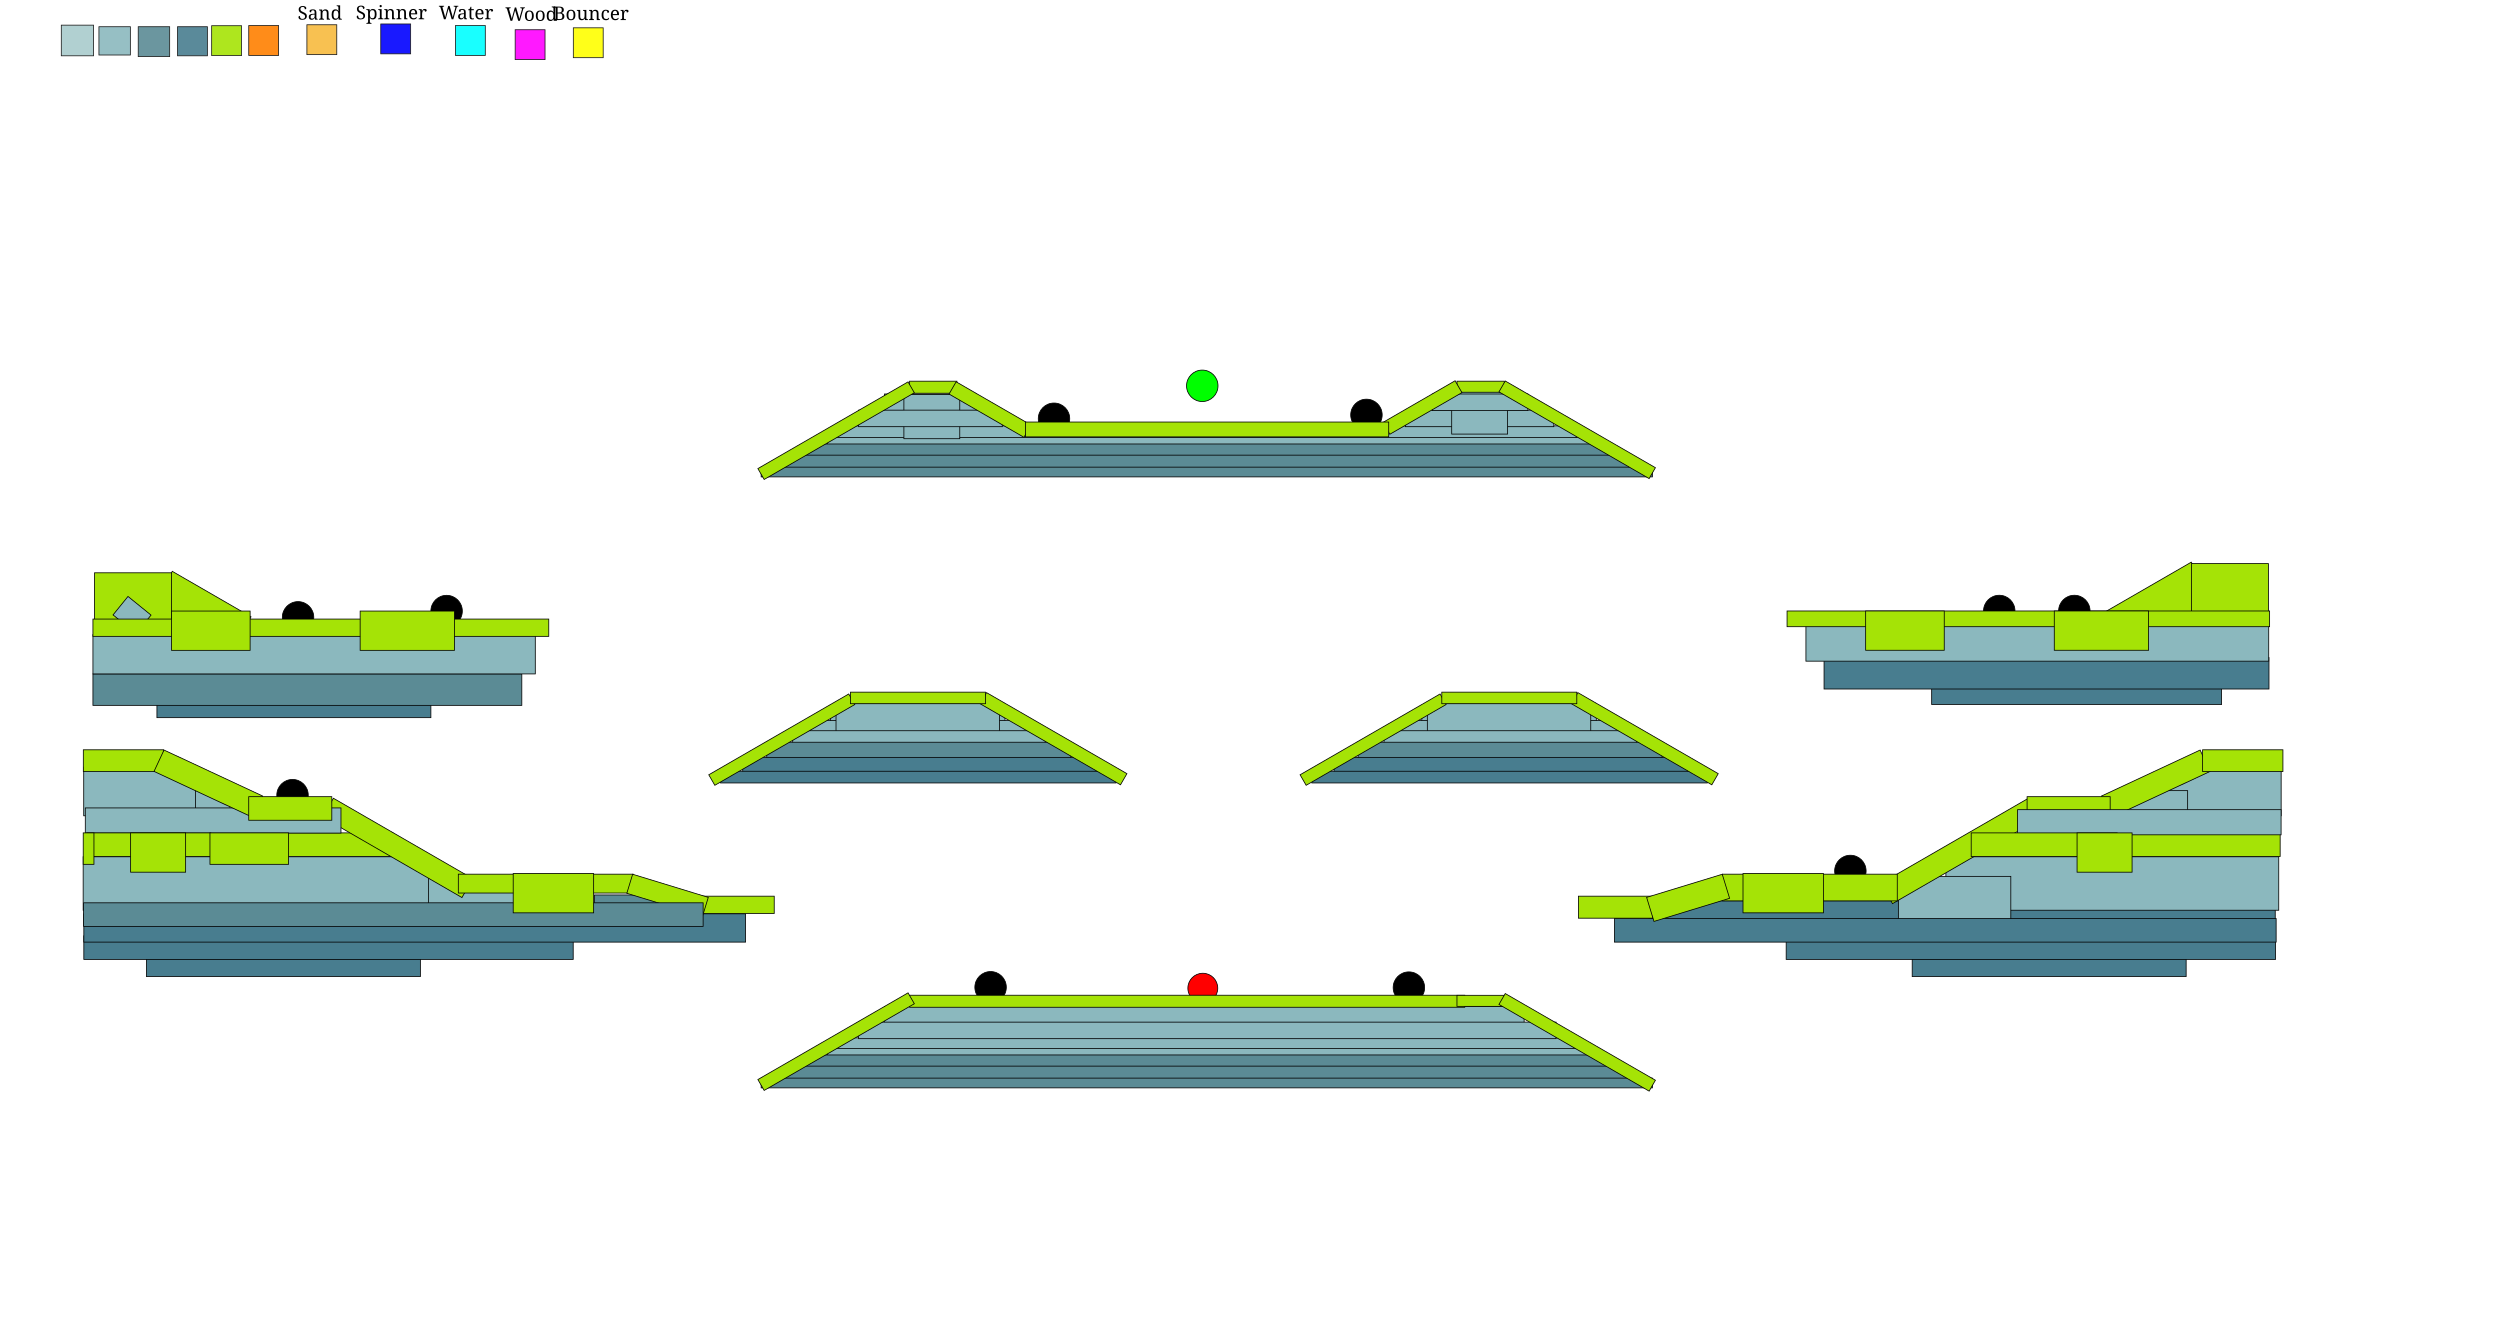
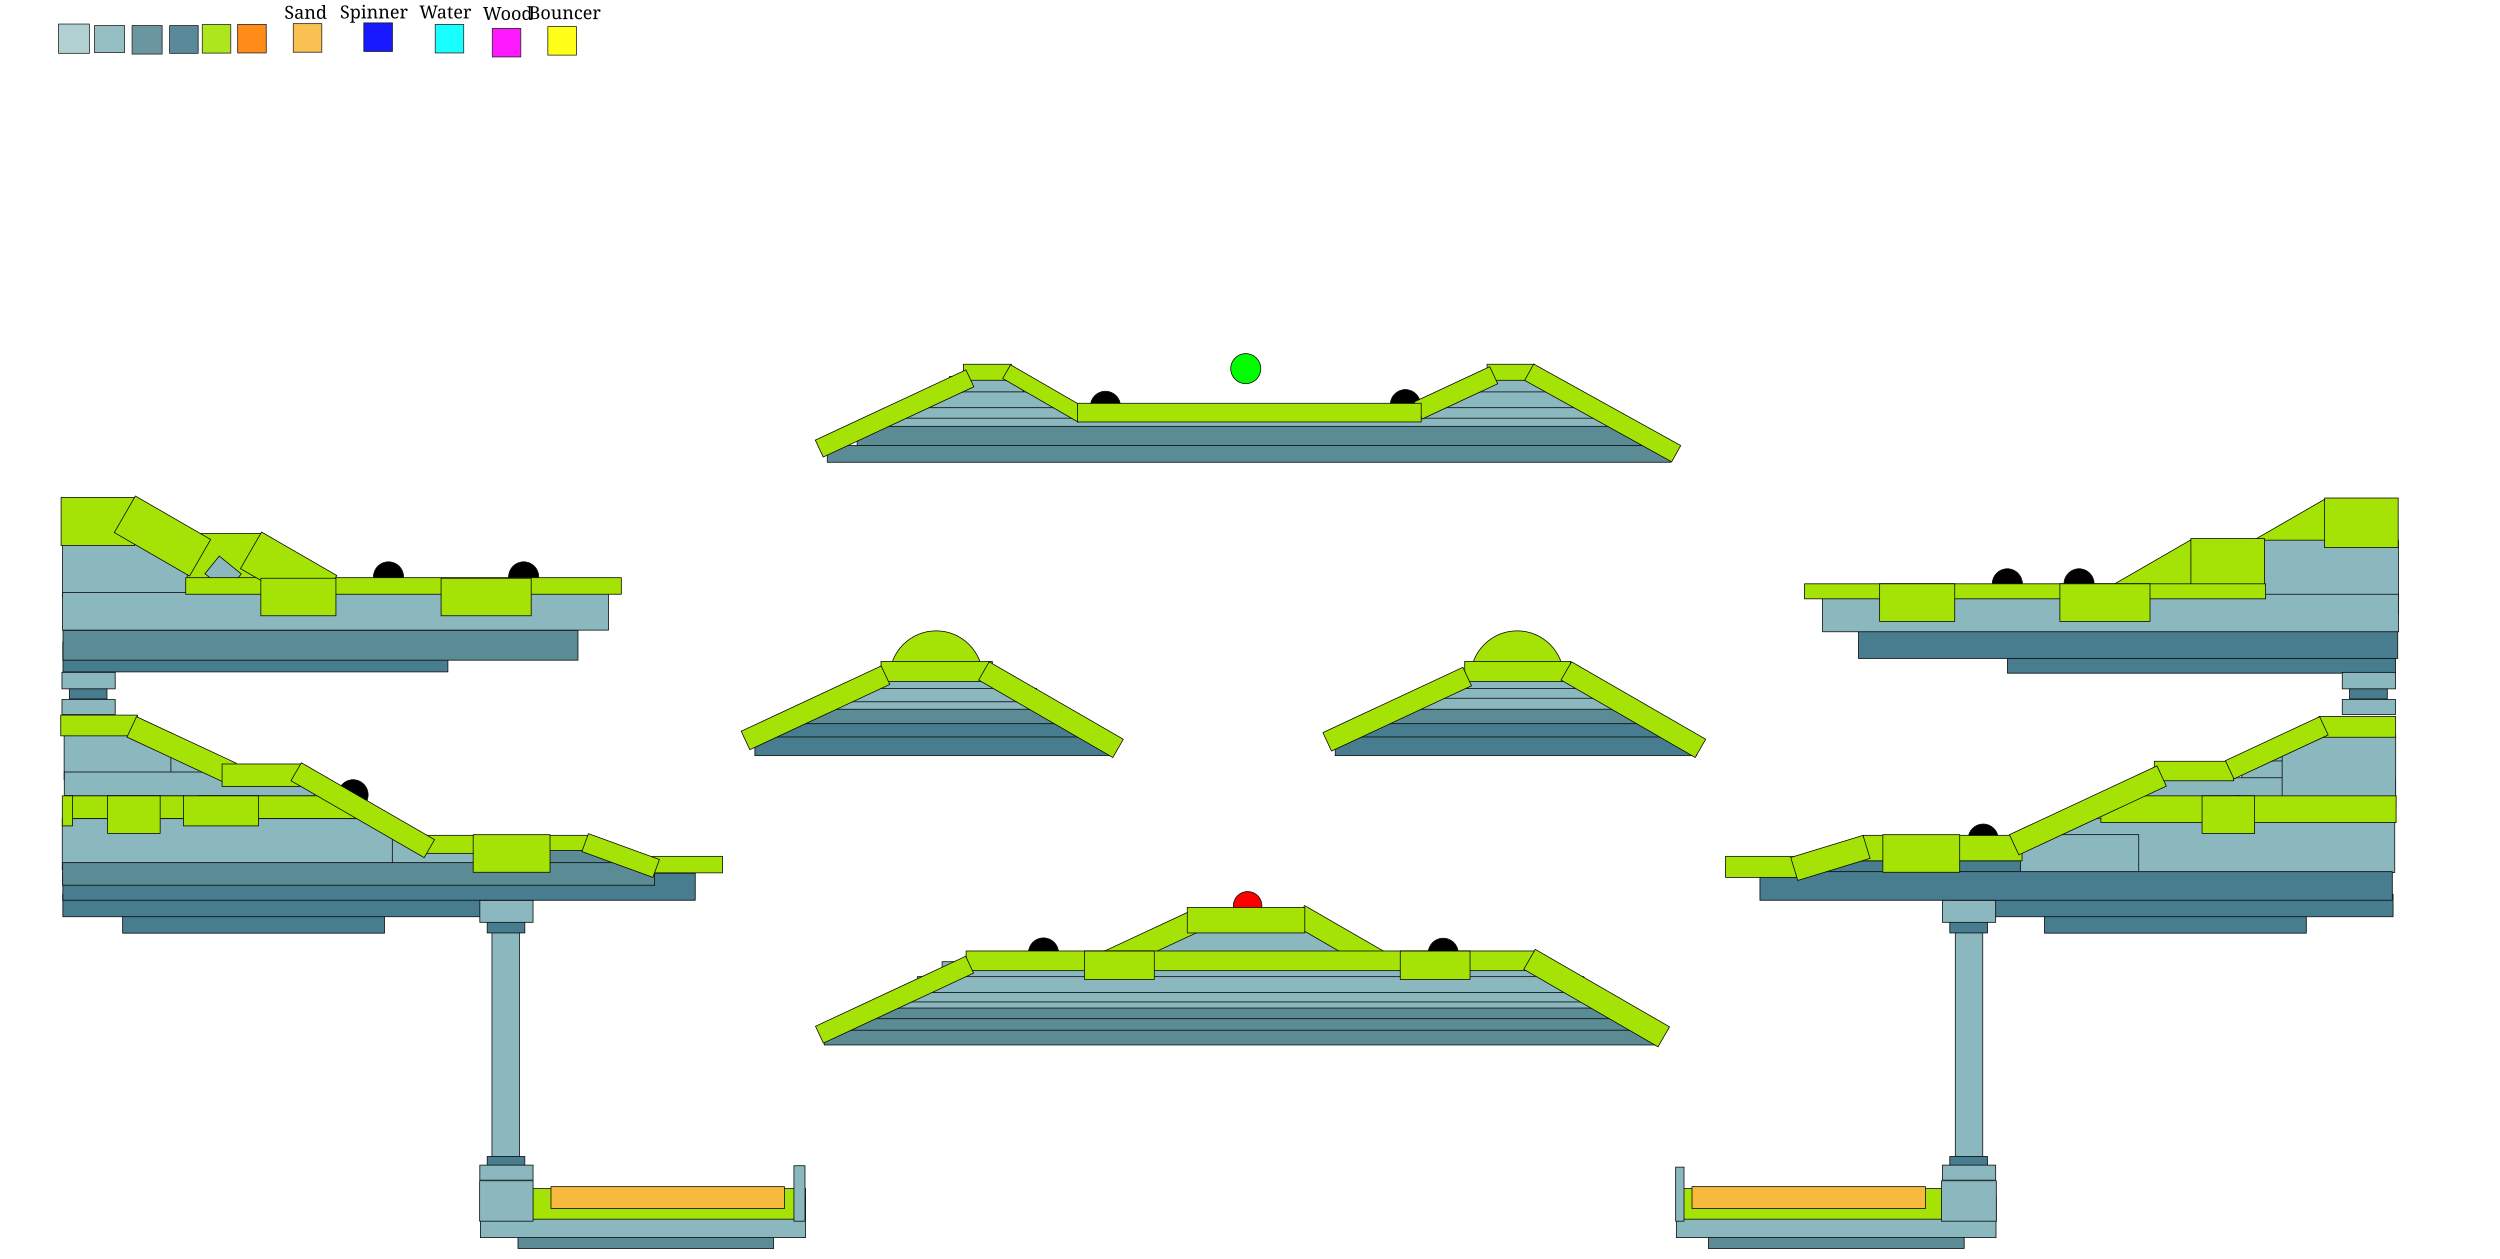
- <svg xmlns="http://www.w3.org/2000/svg" width="3181" height="1676">
+ <svg xmlns="http://www.w3.org/2000/svg" width="3329" height="1676">
  <g class="layer">
-     <rect fill="#487d8f" height="34.95" id="svg_4" stroke="#000" width="796.64" x="2098.37" y="1146.17" />
-     <rect fill="#8bb8be" height="62" id="svg_275" stroke="#000" width="142.15" x="2760.39" y="976.01" />
-     <rect fill="#8bb8be" height="48" id="svg_270" stroke="#000" width="76.86" x="2706.69" y="1006.01" />
-     <rect fill="#a5e306" height="30" id="svg_289" stroke="#000" transform="rotate(-25 2743.02 997.2)" width="138.45" x="2673.8" y="982.2" />
-     <rect fill="#8bb8be" height="68" id="svg_273" stroke="#000" width="423.52" x="2475.95" y="1090.17" />
-     <rect fill="#8bb8be" height="60.86" id="svg_269" stroke="#000" width="143.07" x="2415.49" y="1115.09" />
-     <rect fill="#a5e306" height="29.65" id="svg_274" stroke="#000" transform="rotate(-30 2494.48 1082.72)" width="216.75" x="2386.1" y="1067.9" />
-     <rect fill="#a5e306" height="26" id="svg_290" stroke="#000" width="105.71" x="2579.27" y="1013.69" />
-     <rect fill="#a5e306" height="56.2" id="svg_133" stroke="#000" transform="rotate(30 255.269 780.23)" width="115.73" x="197.4" y="752.13" />
-     <ellipse class="tree1" cx="1260.42" cy="1256.21" fill="#000000" id="svg_352" rx="20" ry="20" stroke="#000" />
-     <rect fill="#8bb8be" height="16.35" id="svg_309" stroke="#000" width="941.42" x="1064.22" y="541.86" />
-     <rect fill="#8bb8be" height="14.2" id="svg_237" stroke="#000" width="974.36" x="1052.96" y="556.78" />
-     <rect fill="#8bb8be" height="31.83" id="svg_318" stroke="#000" width="222.05" x="1056.69" y="901.61" />
-     <rect fill="#8bb8be" height="17.71" id="svg_317" stroke="#000" width="280.22" x="1030.94" y="916.79" />
-     <path d="m1063.75,894.99l207.94,0l0,38.89l-207.94,0l0,-38.89z" fill="#8bb8be" id="svg_303" opacity="undefined" stroke="#000" />
-     <rect fill="#8bb8be" height="21.06" id="svg_314" stroke="#000" width="188.74" x="1788.32" y="521.86" />
-     <rect fill="#8bb8be" height="56.35" id="svg_313" stroke="#000" width="71.09" x="1847.14" y="495.98" />
-     <rect fill="#8bb8be" height="21.06" id="svg_312" stroke="#000" width="121.68" x="1822.44" y="501.32" />
-     <rect fill="#8bb8be" height="21.06" id="svg_311" stroke="#000" width="116.98" x="1125.4" y="501.32" />
-     <rect fill="#8bb8be" height="56.35" id="svg_173" stroke="#000" width="71.09" x="1150.11" y="501.86" />
-     <rect fill="#8bb8be" height="21.06" id="svg_310" stroke="#000" width="182.86" x="1092.46" y="521.86" />
-     <rect fill="#487d8f" height="40" id="svg_267" stroke="#000" width="348.57" x="186.32" y="1202.58" />
-     <rect fill="#8bb8be" height="58" id="svg_266" stroke="#000" width="239.07" x="432.48" y="1117.95" />
-     <rect fill="#a5e306" height="56.2" id="svg_262" stroke="#000" transform="rotate(-30 2747.93 770.959)" width="125.39" x="2685.23" y="742.86" />
-     <rect fill="#a5e306" height="70" id="svg_263" stroke="#000" width="98" x="2788.32" y="717.14" />
-     <rect fill="#8bb8be" height="48" id="svg_231" stroke="#000" width="76.86" x="215.81" y="1006.01" />
-     <rect fill="#5b8b95" height="16.35" id="svg_172" stroke="#000" width="1021.95" x="1024.11" y="564.92" />
-     <rect fill="#5b8b95" height="22.26" id="svg_193" stroke="#000" width="1073.19" x="998.84" y="579.13" />
-     <rect fill="#5b8b95" height="12.41" id="svg_171" stroke="#000" width="1133.99" x="968.5" y="594.39" />
-     <rect fill="#a5e306" height="30" id="svg_104" stroke="#000" width="213.71" x="286.1" y="1059.77" />
-     <ellipse class="grass1" cx="372.2" cy="1011.77" fill="#000000" id="svg_2" rx="20" ry="20" stroke="#000" transform="matrix(1 0 0 1 0 0)" />
-     <rect fill="#8bb8be" height="68" id="svg_111" stroke="#000" width="439.52" x="105.81" y="1090.17" />
-     <rect fill="#a5e306" height="27.65" id="svg_157" stroke="#000" transform="rotate(30 505.995 1078.87)" width="204.82" x="403.58" y="1065.05" />
-     <rect fill="#8bb8be" height="62" id="svg_152" stroke="#000" width="142.15" x="106.52" y="976.01" />
-     <rect fill="#8bb8be" height="32" id="svg_116" stroke="#000" width="325.33" x="108.52" y="1028.01" />
-     <rect fill="#487d8f" height="40" id="svg_17" stroke="#000" width="368.89" x="2457.86" y="856.39" />
-     <ellipse cx="1530.46" cy="1257.38" fill="#ff0000" id="svg_56" rx="19" ry="19" stroke="#000" />
-     <ellipse class="grass1" cx="568.25" cy="777.5" fill="#000000" id="svg_5" rx="20" ry="20" stroke="#000" transform="matrix(1 0 0 1 0 0)" />
-     <ellipse class="tree1" cx="379.25" cy="785.5" fill="#000000" id="svg_3" rx="20" ry="20" stroke="#000" transform="matrix(1 0 0 1 0 0)" />
-     <rect fill="#487d8f" height="30" id="svg_89" stroke="#000" width="622.67" x="106.67" y="1190.74" />
-     <rect fill="#487d8f" height="40" id="svg_24" stroke="#000" width="348.57" x="199.68" y="873.15" />
-     <rect fill="#5b8b95" height="40" id="svg_23" stroke="#000" width="545.71" x="118.25" y="857.5" />
-     <ellipse cx="1529.77" cy="490.9" fill="#00ff00" id="svg_16" rx="20" ry="20" stroke="#000" />
-     <rect fill="#8bb8be" height="50" id="svg_10" stroke="#000" width="562.86" x="118.25" y="807.5" />
-     <rect fill="#a5e306" height="70" id="svg_134" stroke="#000" width="98" x="120.27" y="728.83" />
-     <rect fill="#8bb8be" height="30.22" id="svg_135" stroke="#000" transform="rotate(39 168.006 782.536)" width="37.73" x="149.14" y="767.43" />
-     <rect fill="#a5e306" height="22" id="svg_9" stroke="#000" width="580" x="118.25" y="787.7" />
+     <rect fill="#8bb8be" height="40.73" id="svg_94" stroke="#000" width="87.77" x="2999.72" y="998.74" />
+     <ellipse cx="1246.59" cy="902.04" fill="#a5e306" id="svg_34" rx="62" ry="62" stroke="#000" />
+     <rect fill="#8bb8be" height="46.8" id="svg_93" stroke="#000" width="303.22" x="1091.62" y="929.78" />
+     <rect fill="#8bb8be" height="319.24" id="svg_79" stroke="#000" width="36.56" x="655.1" y="1225.05" />
+     <rect fill="#487d8f" height="30" id="svg_78" stroke="#000" width="50.13" x="648.74" y="1540.02" />
+     <rect fill="#5b8b95" height="20.44" id="svg_72" stroke="#000" width="340.46" x="689.74" y="1641.98" />
+     <rect fill="#a5e306" height="56.2" id="svg_262" stroke="#000" transform="rotate(-30 2877.01 774.595)" width="125.39" x="2814.31" y="746.5" />
+     <rect fill="#a5e306" height="56.2" id="svg_19" stroke="#000" transform="rotate(-30 3055.01 720.595)" width="125.39" x="2992.31" y="692.5" />
+     <rect fill="#8bb8be" height="56.35" id="svg_173" stroke="#000" width="94.73" x="1268.28" y="501.86" />
+     <rect fill="#8bb8be" height="56.35" id="svg_313" stroke="#000" width="98.37" x="1963.5" y="499.62" />
+     <rect fill="#8bb8be" height="28.15" id="svg_42" stroke="#000" width="253.29" x="1537.9" y="1239.45" />
+     <rect fill="#8bb8be" height="40.73" id="svg_270" stroke="#000" width="87.77" x="2985.17" y="1013.28" />
+     <rect fill="#8bb8be" height="26.55" id="svg_276" stroke="#000" width="342.6" x="2847.43" y="1035.69" />
+     <rect fill="#8bb8be" height="48" id="svg_231" stroke="#000" width="76.86" x="192.87" y="1006.01" />
+     <rect fill="#8bb8be" height="62" id="svg_152" stroke="#000" width="142.15" x="85.39" y="976.01" />
+     <rect fill="#8bb8be" height="32" id="svg_116" stroke="#000" width="333.33" x="85.57" y="1028.01" />
+     <rect fill="#8bb8be" height="98" id="svg_25" stroke="#000" width="194.86" x="2998.94" y="719.27" />
+     <rect fill="#a5e306" height="66" id="svg_20" stroke="#000" width="98" x="3095.4" y="663.14" />
+     <rect fill="#8bb8be" height="74" id="svg_14" stroke="#000" width="174.86" x="83.33" y="721.06" />
+     <rect fill="#a5e306" height="64" id="svg_7" stroke="#000" width="98" x="81.35" y="662.39" />
+     <rect fill="#487d8f" height="34.95" id="svg_4" stroke="#000" width="796.64" x="2387.76" y="1146.17" />
+     <rect fill="#8bb8be" height="96.36" id="svg_275" stroke="#000" width="151.24" x="3038.87" y="979.65" />
+     <rect fill="#8bb8be" height="71.64" id="svg_273" stroke="#000" width="448.98" x="2739.88" y="1090.17" />
+     <rect fill="#8bb8be" height="60.86" id="svg_269" stroke="#000" width="157.62" x="2690.34" y="1111.45" />
+     <rect fill="#a5e306" height="26" id="svg_290" stroke="#000" width="105.71" x="2868.67" y="1013.69" />
+     <rect fill="#a5e306" height="29.65" id="svg_39" stroke="#000" transform="rotate(-25 1495.87 1271.08)" width="216.75" x="1387.5" y="1256.26" />
+     <ellipse class="grass2" cx="1389.5" cy="1268.94" fill="#000000" id="svg_352" rx="20" ry="20" stroke="#000" transform="matrix(1 0 0 1 0 0)" />
+     <rect fill="#8bb8be" height="23.63" id="svg_309" stroke="#000" width="941.42" x="1193.3" y="541.86" />
+     <rect fill="#8bb8be" height="23.29" id="svg_237" stroke="#000" width="974.36" x="1182.04" y="556.83" />
+     <rect fill="#8bb8be" height="31.83" id="svg_318" stroke="#000" width="203.87" x="1147.67" y="901.61" />
+     <rect fill="#8bb8be" height="17.71" id="svg_317" stroke="#000" width="256.59" x="1123.74" y="916.79" />
+     <rect fill="#8bb8be" height="21.06" id="svg_314" stroke="#000" width="188.74" x="1917.4" y="521.86" />
+     <rect fill="#8bb8be" height="21.06" id="svg_311" stroke="#000" width="97.88" x="1264.48" y="501.32" />
+     <rect fill="#8bb8be" height="21.06" id="svg_310" stroke="#000" width="175.59" x="1228.81" y="521.86" />
+     <rect fill="#487d8f" height="40" id="svg_267" stroke="#000" width="348.57" x="163.38" y="1202.58" />
+     <rect fill="#8bb8be" height="58" id="svg_266" stroke="#000" width="239.07" x="409.54" y="1117.95" />
+     <rect fill="#a5e306" height="70" id="svg_263" stroke="#000" width="98" x="2917.4" y="717.14" />
+     <rect fill="#5b8b95" height="32.72" id="svg_172" stroke="#000" width="1042.86" x="1141.38" y="567.69" />
+     <rect fill="#5b8b95" height="22.26" id="svg_193" stroke="#000" width="1123.19" x="1101.56" y="593.25" />
+     <rect fill="#a5e306" height="30" id="svg_104" stroke="#000" width="213.71" x="263.16" y="1059.77" />
+     <ellipse class="grass2" cx="470.16" cy="1058.31" fill="#000000" id="svg_2" rx="20" ry="20" stroke="#000" />
+     <rect fill="#8bb8be" height="68" id="svg_111" stroke="#000" width="439.52" x="82.87" y="1090.17" />
+     <rect fill="#487d8f" height="40" id="svg_17" stroke="#000" width="516.89" x="2673.14" y="856.39" />
+     <ellipse cx="1661.36" cy="1206.24" fill="#ff0000" id="svg_56" rx="19" ry="19" stroke="#000" />
+     <ellipse class="grass1" cx="697.33" cy="768.15" fill="#000000" id="svg_5" rx="20" ry="20" stroke="#000" />
+     <ellipse class="tree1" cx="517.33" cy="768.15" fill="#000000" id="svg_3" rx="20" ry="20" stroke="#000" />
+     <rect fill="#487d8f" height="30" id="svg_89" stroke="#000" width="622.67" x="83.72" y="1190.74" />
+     <rect fill="#487d8f" height="40" id="svg_24" stroke="#000" width="512.57" x="83.86" y="854.71" />
+     <rect fill="#5b8b95" height="40" id="svg_23" stroke="#000" width="685.71" x="83.92" y="839.06" />
+     <ellipse cx="1658.85" cy="490.9" fill="#00ff00" id="svg_16" rx="20" ry="20" stroke="#000" />
+     <rect fill="#8bb8be" height="50" id="svg_10" stroke="#000" width="726.86" x="83.33" y="789.06" />
+     <rect fill="#a5e306" height="70" id="svg_134" stroke="#000" width="98" x="249.35" y="710.39" />
+     <rect fill="#8bb8be" height="30.22" id="svg_135" stroke="#000" transform="rotate(39 297.086 764.097)" width="37.73" x="278.22" y="748.99" />
+     <rect fill="#a5e306" height="22" id="svg_9" stroke="#000" width="580" x="247.33" y="769.26" />
    <rect fill="#5b8b95" height="38" id="svg_11" opacity="0.9" stroke="#000" width="40" x="175.88" y="34" />
    <rect fill="#487d8f" height="37" id="svg_15" opacity="0.9" stroke="#000" width="38" x="225.88" y="34" />
    <rect fill="#8bb8be" height="36" id="svg_21" opacity="0.9" stroke="#000" width="40" x="125.88" y="34" />
    <rect fill="#a5e306" height="38" id="svg_22" opacity="0.9" stroke="#000" width="38" x="269.32" y="32.71" />
-     <rect fill="#a5e306" height="50" id="svg_35" stroke="#000" width="100" x="218.25" y="777.5" />
    <rect fill="#a8cbcc" height="39" id="svg_1" opacity="0.9" stroke="#000" width="41" x="78" y="32" />
-     <rect fill="#a5e306" height="30" id="svg_13" stroke="#000" width="157.71" x="110.48" y="1059.77" />
-     <rect fill="#a5e306" height="50" id="svg_26" stroke="#000" width="120" x="458.25" y="777.5" />
-     <rect fill="#a5e306" height="40" id="svg_44" stroke="#000" width="13.65" x="105.89" y="1059.77" />
+     <rect fill="#a5e306" height="30" id="svg_13" stroke="#000" width="157.71" x="87.54" y="1059.77" />
+     <rect fill="#a5e306" height="50" id="svg_26" stroke="#000" width="120" x="587.33" y="769.97" />
+     <rect fill="#a5e306" height="40" id="svg_44" stroke="#000" width="13.65" x="82.95" y="1059.77" />
    <rect fill="#ff7f00" height="38" id="svg_30" opacity="0.9" stroke="#000" width="38" x="316.5" y="32.5" />
    <rect fill="#f7ba3e" height="38" id="svg_159" opacity="0.9" stroke="#000" width="38" x="390.5" y="31.5" />
    <text fill="#000000" font-family="Serif" font-size="24" id="svg_160" stroke="#000" stroke-width="0" text-anchor="middle" x="407" xml:space="preserve" y="25">Sand</text>
    <rect fill="#0000ff" height="38" id="svg_161" opacity="0.9" stroke="#000" width="38" x="484.5" y="30.5" />
    <text fill="#000000" font-family="Serif" font-size="24" id="svg_162" stroke="#000" stroke-width="0" text-anchor="middle" x="498" xml:space="preserve" y="24.5">Spinner</text>
    <rect fill="#00ffff" height="38" id="svg_164" opacity="0.9" stroke="#000" width="38" x="579.5" y="32.5" />
    <text fill="#000000" font-family="Serif" font-size="24" id="svg_165" stroke="#000" stroke-width="0" text-anchor="middle" x="593.01" xml:space="preserve" y="24.5">Water</text>
    <rect fill="#ff00ff" height="38" id="svg_166" opacity="0.9" stroke="#000" width="38" x="655.5" y="37.83" />
    <text fill="#000000" font-family="Serif" font-size="24" id="svg_167" stroke="#000" stroke-width="0" text-anchor="middle" x="676.01" xml:space="preserve" y="26.5">Wood</text>
    <rect fill="#ffff00" height="38" id="svg_168" opacity="0.9" stroke="#000" width="38" x="729.5" y="35.39" />
    <text fill="#000000" font-family="Serif" font-size="24" id="svg_169" stroke="#000" stroke-width="0" text-anchor="middle" x="752" xml:space="preserve" y="25.5">Bouncer</text>
-     <rect fill="#a5e306" height="50" id="svg_45" stroke="#000" width="70" x="166.2" y="1059.77" />
-     <ellipse class="grass1" cx="2639.39" cy="777.41" fill="#000000" id="svg_57" rx="20" ry="20" stroke="#000" />
-     <ellipse class="tree1" cx="2543.86" cy="777.41" fill="#000000" id="svg_58" rx="20" ry="20" stroke="#000" transform="matrix(1 0 0 1 0 0)" />
-     <rect fill="#487d8f" height="40" id="svg_59" stroke="#000" width="566.13" x="2320.92" y="836.7" />
-     <rect fill="#8bb8be" height="50" id="svg_61" stroke="#000" width="588.86" x="2297.86" y="791.27" />
-     <rect fill="#a5e306" height="20" id="svg_62" stroke="#000" width="614" x="2273.86" y="777.41" />
-     <rect fill="#a5e306" height="50" id="svg_63" stroke="#000" width="100" x="2373.86" y="777.41" />
-     <rect fill="#a5e306" height="50" id="svg_64" stroke="#000" width="120" x="2613.86" y="777.41" />
-     <rect fill="#487d8f" height="36" id="svg_96" stroke="#000" width="842" x="106.68" y="1162.74" />
-     <rect fill="#a5e306" height="24" id="svg_101" stroke="#000" width="222.52" x="583.16" y="1112.3" />
-     <rect fill="#5b8b95" height="30" id="svg_102" stroke="#000" width="78.29" x="756.39" y="1138.74" />
-     <rect fill="#a5e306" height="40" id="svg_105" stroke="#000" width="100" x="267.15" y="1059.77" />
-     <rect fill="#a5e306" height="22" id="svg_108" stroke="#000" width="94.52" x="890.6" y="1140.3" />
-     <rect fill="#a5e306" height="25.34" id="svg_110" stroke="#000" transform="rotate(17 849.383 1139.23)" width="100.63" x="799.07" y="1126.56" />
-     <rect fill="#5b8b95" height="30" id="svg_8" stroke="#000" width="788.28" x="106.38" y="1148.74" />
-     <rect fill="#a5e306" height="27.65" id="svg_153" stroke="#000" width="102.19" x="106.01" y="954.04" />
-     <rect fill="#a5e306" height="30" id="svg_155" stroke="#000" transform="rotate(25 265.074 997.2)" width="138.45" x="195.85" y="982.2" />
-     <rect fill="#a5e306" height="30" id="svg_156" stroke="#000" width="105.71" x="316.48" y="1013.69" />
-     <ellipse class="tree2" cx="1738.67" cy="527.92" fill="#000000" id="svg_175" rx="20" ry="20" stroke="#000" transform="matrix(1 0 0 1 0 0)" />
-     <ellipse class="tree2" cx="1341.11" cy="532.81" fill="#000000" id="svg_176" rx="20" ry="20" stroke="#000" />
-     <rect fill="#a5e306" height="15.31" id="svg_177" stroke="#000" width="60.22" x="1157.37" y="485.03" />
-     <rect fill="#a5e306" height="50" id="svg_179" stroke="#000" width="102.35" x="653" y="1111.5" />
-     <rect fill="#a5e306" height="18.02" id="svg_182" stroke="#000" transform="rotate(30 1259.73 521.135)" width="110.07" x="1204.69" y="512.12" />
-     <rect fill="#a5e306" height="14.07" id="svg_235" stroke="#000" width="60.22" x="1853.84" y="485.03" />
-     <rect fill="#a5e306" height="17.43" id="svg_234" stroke="#000" transform="rotate(-30 1809.93 518.507)" width="105.99" x="1756.93" y="509.79" />
-     <rect fill="#a5e306" height="16" id="svg_236" stroke="#000" transform="rotate(30 2006.81 546.871)" width="220.64" x="1896.49" y="538.87" />
-     <ellipse class="grass1" cx="1792.67" cy="1256.63" fill="#000000" id="svg_248" rx="20" ry="20" stroke="#000" transform="matrix(1 0 0 1 0 0)" />
-     <rect fill="#487d8f" height="40" id="svg_268" stroke="#000" width="348.57" x="2433.08" y="1202.58" />
-     <rect fill="#a5e306" height="30" id="svg_271" stroke="#000" width="213.71" x="2687.56" y="1059.77" />
-     <ellipse class="grass2" cx="2354.42" cy="1108.21" fill="#000000" id="svg_272" rx="20" ry="20" stroke="#000" transform="matrix(1 0 0 1 0 0)" />
-     <rect fill="#8bb8be" height="32" id="svg_276" stroke="#000" width="335.33" x="2567.13" y="1030.23" />
-     <rect fill="#a5e306" height="30" id="svg_278" stroke="#000" width="185.71" x="2508.15" y="1059.77" />
-     <rect fill="#487d8f" height="30" id="svg_277" stroke="#000" width="622.67" x="2272.73" y="1190.74" />
-     <rect fill="#a5e306" height="50" id="svg_280" stroke="#000" width="70" x="2642.86" y="1059.77" />
-     <rect fill="#487d8f" height="30" id="svg_281" stroke="#000" width="842" x="2054.16" y="1168.74" />
-     <rect fill="#a5e306" height="34" id="svg_282" stroke="#000" width="222.52" x="2191.56" y="1112.3" />
-     <rect fill="#a5e306" height="28" id="svg_285" stroke="#000" width="94.52" x="2008.37" y="1140.3" />
-     <rect fill="#a5e306" height="32" id="svg_286" stroke="#000" transform="rotate(-17 2147.95 1142.42)" width="100.63" x="2097.64" y="1126.41" />
-     <rect fill="#a5e306" height="27.65" id="svg_288" stroke="#000" width="102.19" x="2802.6" y="954.04" />
-     <rect fill="#a5e306" height="50" id="svg_291" stroke="#000" width="102.35" x="2217.8" y="1111.5" />
-     <rect fill="#8bb8be" height="17.71" id="svg_300" stroke="#000" width="321.4" x="1008.59" y="929.78" />
-     <rect fill="#5b8b95" height="30.59" id="svg_301" stroke="#000" width="386.89" x="975.58" y="944.41" />
-     <rect fill="#487d8f" height="23.14" id="svg_302" stroke="#000" width="449.88" x="945.03" y="963.69" />
-     <rect fill="#487d8f" height="14.9" id="svg_304" stroke="#000" width="503.21" x="916.8" y="981.34" />
-     <rect fill="#a5e306" height="16.36" id="svg_305" stroke="#000" transform="rotate(30 1340.5 939.941)" width="206.25" x="1237.37" y="931.76" />
-     <rect fill="#a5e306" height="15.46" id="svg_306" stroke="#000" transform="rotate(-30 994.74 941.108)" width="205.66" x="891.91" y="933.38" />
-     <rect fill="#a5e306" height="14.71" id="svg_307" stroke="#000" width="171.77" x="1082.16" y="880.7" />
-     <rect fill="#8bb8be" height="31.83" id="svg_319" stroke="#000" width="222.05" x="1809.08" y="901.61" />
-     <rect fill="#8bb8be" height="17.71" id="svg_320" stroke="#000" width="280.22" x="1783.33" y="916.79" />
-     <path d="m1816.14,894.99l207.93,0l0,38.89l-207.93,0l0,-38.89z" fill="#8bb8be" id="svg_321" opacity="undefined" stroke="#000" />
-     <rect fill="#8bb8be" height="17.71" id="svg_322" stroke="#000" width="321.4" x="1760.97" y="929.78" />
-     <rect fill="#5b8b95" height="30.59" id="svg_323" stroke="#000" width="386.89" x="1727.97" y="944.41" />
-     <rect fill="#487d8f" height="23.14" id="svg_324" stroke="#000" width="449.88" x="1697.42" y="963.69" />
-     <rect fill="#487d8f" height="14.9" id="svg_325" stroke="#000" width="503.21" x="1669.18" y="981.34" />
-     <rect fill="#a5e306" height="16.36" id="svg_326" stroke="#000" transform="rotate(30 2092.89 939.941)" width="206.25" x="1989.76" y="931.76" />
-     <rect fill="#a5e306" height="15.46" id="svg_327" stroke="#000" transform="rotate(-30 1747.13 941.108)" width="205.66" x="1644.3" y="933.38" />
-     <rect fill="#a5e306" height="14.71" id="svg_328" stroke="#000" width="171.77" x="1834.55" y="880.7" />
-     <rect fill="#a5e306" height="16" id="svg_330" stroke="#000" transform="rotate(-30 1063.86 547.982)" width="220.64" x="953.54" y="539.98" />
-     <rect fill="#a5e306" height="18.89" id="svg_184" stroke="#000" width="462.22" x="1304.78" y="537" />
-     <rect fill="#8bb8be" height="16.35" id="svg_331" stroke="#000" width="941.42" x="1064.22" y="1320.55" />
-     <rect fill="#8bb8be" height="14.2" id="svg_332" stroke="#000" width="974.36" x="1052.96" y="1334.18" />
-     <rect fill="#8bb8be" height="21.06" id="svg_336" stroke="#000" width="813.9" x="1125.4" y="1280.62" />
-     <rect fill="#8bb8be" height="21.06" id="svg_338" stroke="#000" width="887.47" x="1092.46" y="1300.55" />
-     <rect fill="#5b8b95" height="16.35" id="svg_339" stroke="#000" width="1021.95" x="1024.11" y="1342.32" />
-     <rect fill="#5b8b95" height="22.26" id="svg_340" stroke="#000" width="1073.19" x="998.84" y="1356.53" />
-     <rect fill="#5b8b95" height="12.41" id="svg_341" stroke="#000" width="1133.99" x="968.5" y="1371.79" />
-     <rect fill="#a5e306" height="15.31" id="svg_345" stroke="#000" width="706.38" x="1157.37" y="1266.33" />
-     <rect fill="#a5e306" height="14.07" id="svg_347" stroke="#000" width="60.22" x="1853.84" y="1266.43" />
-     <rect fill="#a5e306" height="16" id="svg_349" stroke="#000" transform="rotate(30 2006.81 1326.27)" width="220.64" x="1896.49" y="1318.27" />
-     <rect fill="#a5e306" height="16" id="svg_350" stroke="#000" transform="rotate(-30 1063.86 1325.38)" width="220.64" x="953.54" y="1317.38" />
+     <rect fill="#a5e306" height="50" id="svg_45" stroke="#000" width="70" x="143.26" y="1059.77" />
+     <ellipse class="grass1" cx="2768.47" cy="777.41" fill="#000000" id="svg_57" rx="20" ry="20" stroke="#000" />
+     <ellipse class="tree1" cx="2672.94" cy="777.41" fill="#000000" id="svg_58" rx="20" ry="20" stroke="#000" />
+     <rect fill="#487d8f" height="40" id="svg_59" stroke="#000" width="718.13" x="2474.74" y="836.7" />
+     <rect fill="#8bb8be" height="50" id="svg_61" stroke="#000" width="766.86" x="2426.94" y="791.27" />
+     <rect fill="#a5e306" height="20" id="svg_62" stroke="#000" width="614" x="2402.94" y="777.41" />
+     <rect fill="#a5e306" height="50" id="svg_63" stroke="#000" width="100" x="2502.94" y="777.41" />
+     <rect fill="#a5e306" height="50" id="svg_64" stroke="#000" width="120" x="2742.94" y="777.41" />
+     <rect fill="#487d8f" height="36" id="svg_96" stroke="#000" width="842" x="83.74" y="1162.74" />
+     <rect fill="#a5e306" height="24" id="svg_101" stroke="#000" width="222.52" x="560.22" y="1112.3" />
+     <rect fill="#5b8b95" height="36.36" id="svg_102" stroke="#000" width="120.1" x="700.72" y="1132.38" />
+     <rect fill="#a5e306" height="40" id="svg_105" stroke="#000" width="100" x="244.21" y="1059.77" />
+     <rect fill="#a5e306" height="22" id="svg_108" stroke="#000" width="94.52" x="867.66" y="1140.3" />
+     <rect fill="#5b8b95" height="30" id="svg_8" stroke="#000" width="788.28" x="83.44" y="1148.74" />
+     <rect fill="#a5e306" height="25.34" id="svg_110" stroke="#000" transform="rotate(20 826.441 1139.23)" width="100.63" x="776.12" y="1126.56" />
+     <rect fill="#a5e306" height="27.65" id="svg_153" stroke="#000" width="102.19" x="80.91" y="952.22" />
+     <rect fill="#a5e306" height="30" id="svg_155" stroke="#000" transform="rotate(25 241.839 998.919)" width="146.58" x="168.55" y="983.92" />
+     <rect fill="#a5e306" height="30" id="svg_156" stroke="#000" width="105.71" x="295.73" y="1017.32" />
+     <ellipse class="tree3" cx="1871.39" cy="538.83" fill="#000000" id="svg_175" rx="20" ry="20" stroke="#000" transform="matrix(1 0 0 1 0 0)" />
+     <ellipse class="tree3" cx="1472.01" cy="540.99" fill="#000000" id="svg_176" rx="20" ry="20" stroke="#000" transform="matrix(1 0 0 1 0 0)" />
+     <rect fill="#a5e306" height="50" id="svg_179" stroke="#000" width="102.35" x="630.06" y="1111.5" />
+     <rect fill="#a5e306" height="29.65" id="svg_40" stroke="#000" transform="rotate(30 1823.66 1272.9)" width="216.75" x="1715.29" y="1258.08" />
+     <ellipse class="grass1" cx="1921.75" cy="1269.36" fill="#000000" id="svg_248" rx="20" ry="20" stroke="#000" />
+     <rect fill="#487d8f" height="40" id="svg_268" stroke="#000" width="348.57" x="2722.48" y="1202.58" />
+     <rect fill="#a5e306" height="35.45" id="svg_271" stroke="#000" width="213.71" x="2976.95" y="1059.77" />
+     <ellipse class="grass2" cx="2640.81" cy="1117.3" fill="#000000" id="svg_272" rx="20" ry="20" stroke="#000" />
+     <rect fill="#a5e306" height="35.45" id="svg_278" stroke="#000" width="185.71" x="2797.54" y="1059.77" />
+     <rect fill="#487d8f" height="30" id="svg_277" stroke="#000" width="584.49" x="2602.12" y="1190.74" />
+     <rect fill="#a5e306" height="50" id="svg_280" stroke="#000" width="70" x="2932.26" y="1059.77" />
+     <rect fill="#487d8f" height="38" id="svg_281" stroke="#000" width="842" x="2343.55" y="1160.74" />
+     <rect fill="#a5e306" height="34" id="svg_282" stroke="#000" width="211.61" x="2480.95" y="1112.3" />
+     <rect fill="#a5e306" height="28" id="svg_285" stroke="#000" width="94.52" x="2297.76" y="1140.3" />
+     <rect fill="#a5e306" height="32" id="svg_286" stroke="#000" transform="rotate(-17 2437.34 1142.42)" width="100.63" x="2387.03" y="1126.41" />
+     <rect fill="#a5e306" height="27.65" id="svg_288" stroke="#000" width="102.19" x="3087.88" y="954.04" />
+     <rect fill="#a5e306" height="50" id="svg_291" stroke="#000" width="102.35" x="2507.2" y="1111.5" />
+     <rect fill="#5b8b95" height="30.59" id="svg_301" stroke="#000" width="354.16" x="1066.56" y="944.41" />
+     <rect fill="#487d8f" height="23.14" id="svg_302" stroke="#000" width="402.61" x="1036.01" y="963.69" />
+     <rect fill="#487d8f" height="24.9" id="svg_304" stroke="#000" width="473.21" x="1005.23" y="981.34" />
+     <rect fill="#a5e306" height="26.71" id="svg_307" stroke="#000" width="148.14" x="1173.15" y="880.7" />
+     <rect fill="#8bb8be" height="16.35" id="svg_331" stroke="#000" width="941.42" x="1193.3" y="1320.55" />
+     <rect fill="#8bb8be" height="14.2" id="svg_332" stroke="#000" width="974.36" x="1182.04" y="1334.18" />
+     <rect fill="#8bb8be" height="21.06" id="svg_336" stroke="#000" width="813.9" x="1254.48" y="1280.62" />
+     <rect fill="#8bb8be" height="21.06" id="svg_338" stroke="#000" width="887.47" x="1221.54" y="1300.55" />
+     <rect fill="#5b8b95" height="41.81" id="svg_339" stroke="#000" width="1021.95" x="1153.19" y="1342.32" />
+     <rect fill="#5b8b95" height="22.26" id="svg_340" stroke="#000" width="1073.19" x="1127.92" y="1356.53" />
+     <rect fill="#5b8b95" height="19.68" id="svg_341" stroke="#000" width="1106.71" x="1097.58" y="1371.79" />
+     <rect fill="#a5e306" height="26.22" id="svg_345" stroke="#000" width="757.29" x="1286.45" y="1266.33" />
+     <rect fill="#a5e306" height="37.7" id="svg_347" stroke="#000" width="92.95" x="1864.56" y="1266.43" />
+     <rect fill="#a5e306" height="30.66" id="svg_349" stroke="#000" transform="rotate(30 2126.06 1329.06)" width="206.41" x="2022.86" y="1313.73" />
+     <rect fill="#a5e306" height="24.79" id="svg_350" stroke="#000" transform="rotate(-25 1191.16 1331.18)" width="220.64" x="1080.84" y="1318.79" />
+     <rect fill="#487d8f" height="30" id="svg_28" stroke="#000" width="50.13" x="3128.74" y="900.7" />
+     <rect fill="#8bb8be" height="22" id="svg_27" stroke="#000" width="70.86" x="3118.94" y="895.27" />
+     <rect fill="#8bb8be" height="20" id="svg_29" stroke="#000" width="70.86" x="3118.94" y="931.46" />
+     <rect fill="#487d8f" height="34" id="svg_31" stroke="#000" width="50.13" x="92.31" y="896.7" />
+     <rect fill="#8bb8be" height="22" id="svg_32" stroke="#000" width="70.86" x="82.51" y="895.27" />
+     <rect fill="#8bb8be" height="20" id="svg_33" stroke="#000" width="70.86" x="82.51" y="931.46" />
+     <rect fill="#a5e306" height="34" id="svg_41" stroke="#000" width="156.52" x="1580.95" y="1208.3" />
+     <ellipse cx="2020.25" cy="902.04" fill="#a5e306" id="svg_43" rx="62" ry="62" stroke="#000" />
+     <rect fill="#8bb8be" height="31.83" id="svg_46" stroke="#000" width="192.96" x="1923.15" y="901.61" />
+     <rect fill="#8bb8be" height="17.71" id="svg_47" stroke="#000" width="260.22" x="1888.31" y="916.79" />
+     <rect fill="#8bb8be" height="17.71" id="svg_49" stroke="#000" width="303.22" x="1864.14" y="929.78" />
+     <rect fill="#5b8b95" height="30.59" id="svg_50" stroke="#000" width="365.07" x="1834.77" y="944.41" />
+     <rect fill="#487d8f" height="23.14" id="svg_51" stroke="#000" width="429.88" x="1802.4" y="963.69" />
+     <rect fill="#487d8f" height="24.9" id="svg_52" stroke="#000" width="481.4" x="1777.98" y="981.34" />
+     <rect fill="#a5e306" height="26.71" id="svg_55" stroke="#000" width="140.86" x="1950.44" y="880.7" />
+     <rect fill="#a5e306" height="21.34" id="svg_235" stroke="#000" width="62.95" x="1980.19" y="485.03" />
+     <rect fill="#a5e306" height="21.31" id="svg_177" stroke="#000" width="63.86" x="1282.81" y="485.03" />
+     <rect fill="#a5e306" height="24.82" id="svg_60" stroke="#000" transform="rotate(-25 1191.19 550.538)" width="221.31" x="1080.54" y="538.13" />
+     <rect fill="#a5e306" height="21.02" id="svg_182" stroke="#000" transform="rotate(30 1390.64 523.924)" width="116.03" x="1332.62" y="513.41" />
+     <rect fill="#a5e306" height="25.1" id="svg_234" stroke="#000" transform="rotate(-25 1938.68 523.121)" width="111.17" x="1883.09" y="510.57" />
+     <rect fill="#a5e306" height="24.82" id="svg_236" stroke="#000" transform="rotate(29 2134.11 549.915)" width="223.82" x="2022.2" y="537.51" />
+     <rect fill="#a5e306" height="24.89" id="svg_184" stroke="#000" width="457.68" x="1434.77" y="537" />
+     <rect fill="#a5e306" height="28.02" id="svg_305" stroke="#000" transform="rotate(30 1399.47 944.988)" width="206.25" x="1296.35" y="930.98" />
+     <rect fill="#a5e306" height="27.12" id="svg_306" stroke="#000" transform="rotate(-25 1085.91 942.521)" width="205.66" x="983.08" y="928.96" />
+     <rect fill="#a5e306" height="28.02" id="svg_53" stroke="#000" transform="rotate(30 2174.95 944.988)" width="206.25" x="2071.83" y="930.98" />
+     <rect fill="#a5e306" height="27.12" id="svg_54" stroke="#000" transform="rotate(-25 1860.48 944.339)" width="205.66" x="1757.65" y="930.78" />
+     <rect fill="#a5e306" height="29.65" id="svg_274" stroke="#000" transform="rotate(-25 2780.24 1079.08)" width="216.75" x="2671.86" y="1064.26" />
+     <rect fill="#a5e306" height="26.82" id="svg_289" stroke="#000" transform="rotate(-25 3031.74 995.756)" width="138.45" x="2962.52" y="982.35" />
+     <rect fill="#a5e306" height="27.65" id="svg_157" stroke="#000" transform="rotate(30 483.053 1078.87)" width="204.82" x="380.64" y="1065.05" />
+     <rect fill="#a5e306" height="56.2" id="svg_133" stroke="#000" transform="rotate(30 384.349 761.791)" width="115.73" x="326.48" y="733.69" />
+     <rect fill="#a5e306" height="56.2" id="svg_6" stroke="#000" transform="rotate(30 216.349 713.791)" width="115.73" x="158.48" y="685.69" />
+     <rect fill="#a5e306" height="50" id="svg_35" stroke="#000" width="100" x="347.33" y="769.97" />
+     <rect fill="#a5e306" height="37.7" id="svg_65" stroke="#000" width="92.95" x="1444.08" y="1266.43" />
+     <rect fill="#8bb8be" height="53.79" id="svg_66" stroke="#000" width="432.93" x="639.69" y="1594.22" />
+     <rect fill="#a5e306" height="40.76" id="svg_70" stroke="#000" width="370.01" x="702.78" y="1582.69" />
+     <path d="m733.68,1580.18l310.91,0l0,29.09l-310.91,0l0,-29.09z" fill="#f7ba3e" id="svg_69" opacity="undefined" stroke="#000" />
+     <rect fill="#8bb8be" height="53.79" id="svg_74" stroke="#000" width="71.11" x="638.73" y="1572.32" />
+     <rect fill="#487d8f" height="30" id="svg_75" stroke="#000" width="50.13" x="648.74" y="1212.31" />
+     <rect fill="#8bb8be" height="29.27" id="svg_76" stroke="#000" width="70.86" x="638.94" y="1198.87" />
+     <rect fill="#8bb8be" height="20" id="svg_77" stroke="#000" width="70.86" x="638.94" y="1551.46" />
+     <rect fill="#8bb8be" height="304.7" id="svg_80" stroke="#000" width="36.56" x="2603.67" y="1239.6" />
+     <rect fill="#487d8f" height="30" id="svg_81" stroke="#000" width="50.13" x="2596.4" y="1540.02" />
+     <rect fill="#5b8b95" height="20.44" id="svg_82" stroke="#000" width="340.46" x="2275.02" y="1641.98" />
+     <rect fill="#8bb8be" height="53.79" id="svg_83" stroke="#000" width="425.66" x="2232.23" y="1594.22" />
+     <rect fill="#a5e306" height="40.76" id="svg_84" stroke="#000" width="370.01" x="2233.39" y="1582.69" />
+     <path d="m2253.08,1580.18l310.91,0l0,29.09l-310.91,0l0,-29.09z" fill="#f7ba3e" id="svg_85" opacity="undefined" stroke="#000" />
+     <rect fill="#8bb8be" height="53.79" id="svg_86" stroke="#000" width="72.93" x="2585.34" y="1572.32" />
+     <rect fill="#487d8f" height="30" id="svg_87" stroke="#000" width="50.13" x="2596.4" y="1212.31" />
+     <rect fill="#8bb8be" height="29.27" id="svg_88" stroke="#000" width="70.86" x="2586.6" y="1198.87" />
+     <rect fill="#8bb8be" height="20" id="svg_90" stroke="#000" width="70.86" x="2586.6" y="1551.46" />
+     <rect fill="#8bb8be" height="71.97" id="svg_91" stroke="#000" width="11.11" x="2231.32" y="1554.14" />
+     <rect fill="#8bb8be" height="73.79" id="svg_92" stroke="#000" width="14.75" x="1057.2" y="1552.32" />
  </g>
</svg>
